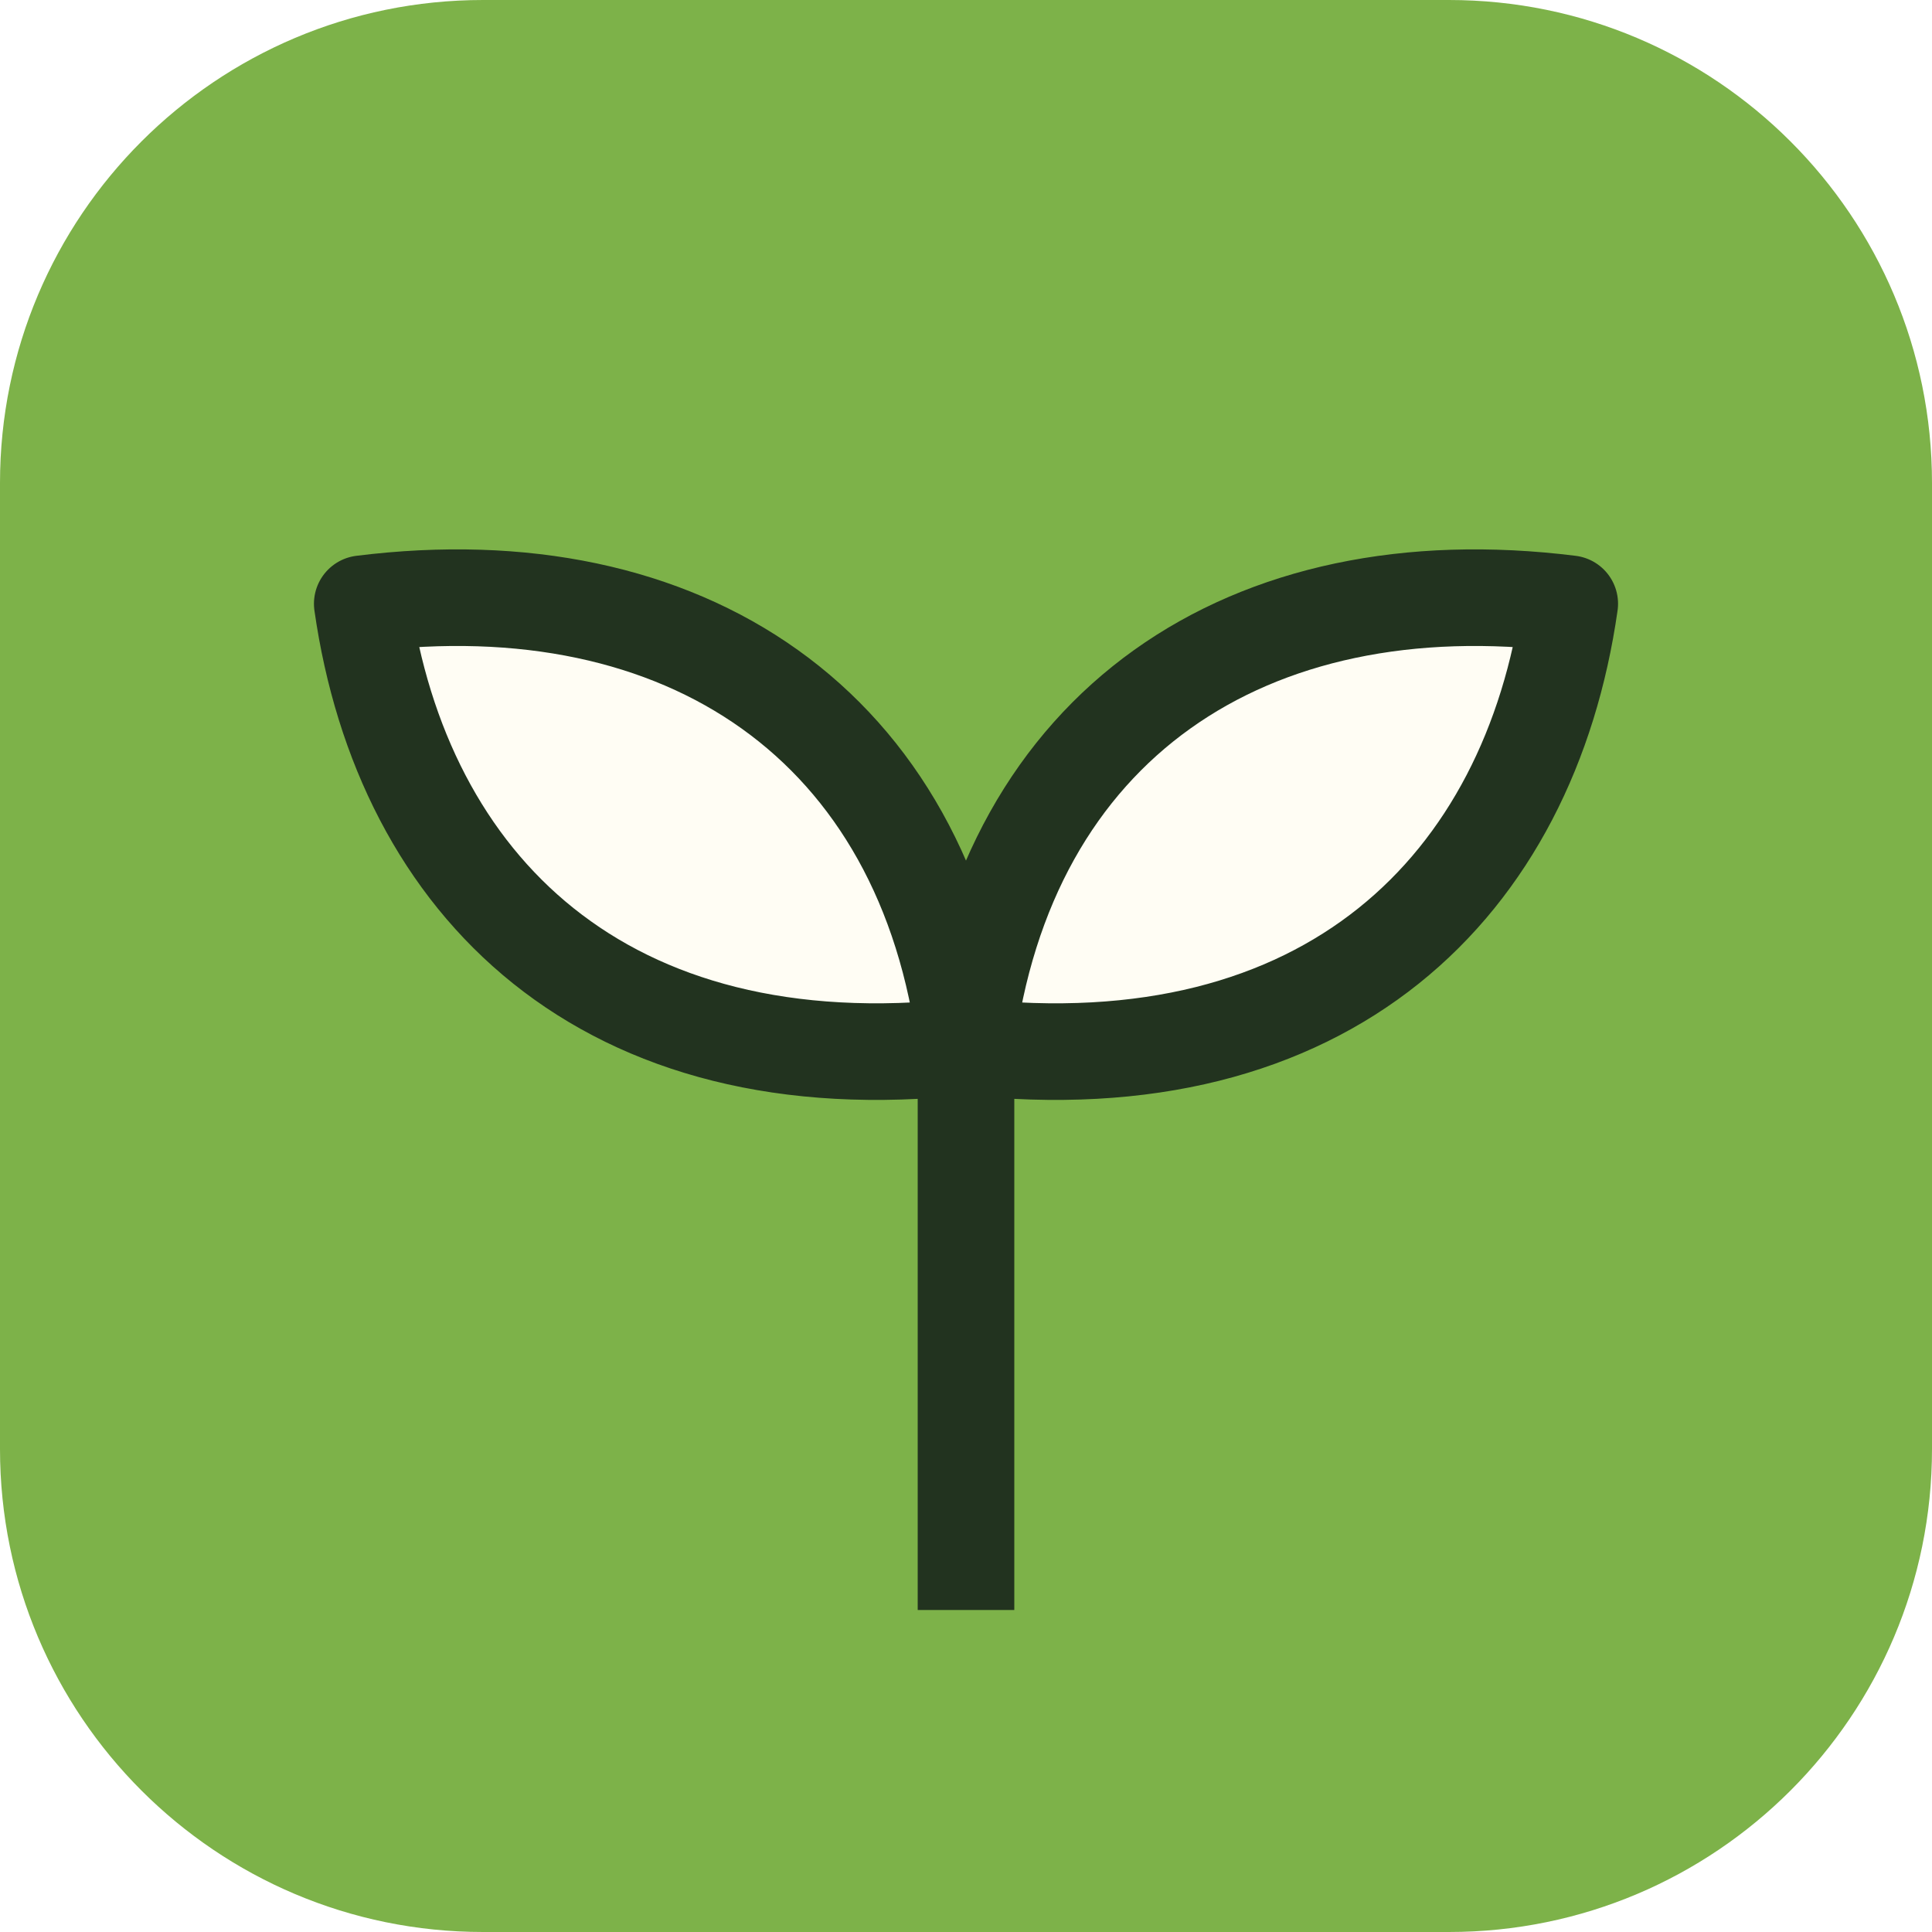
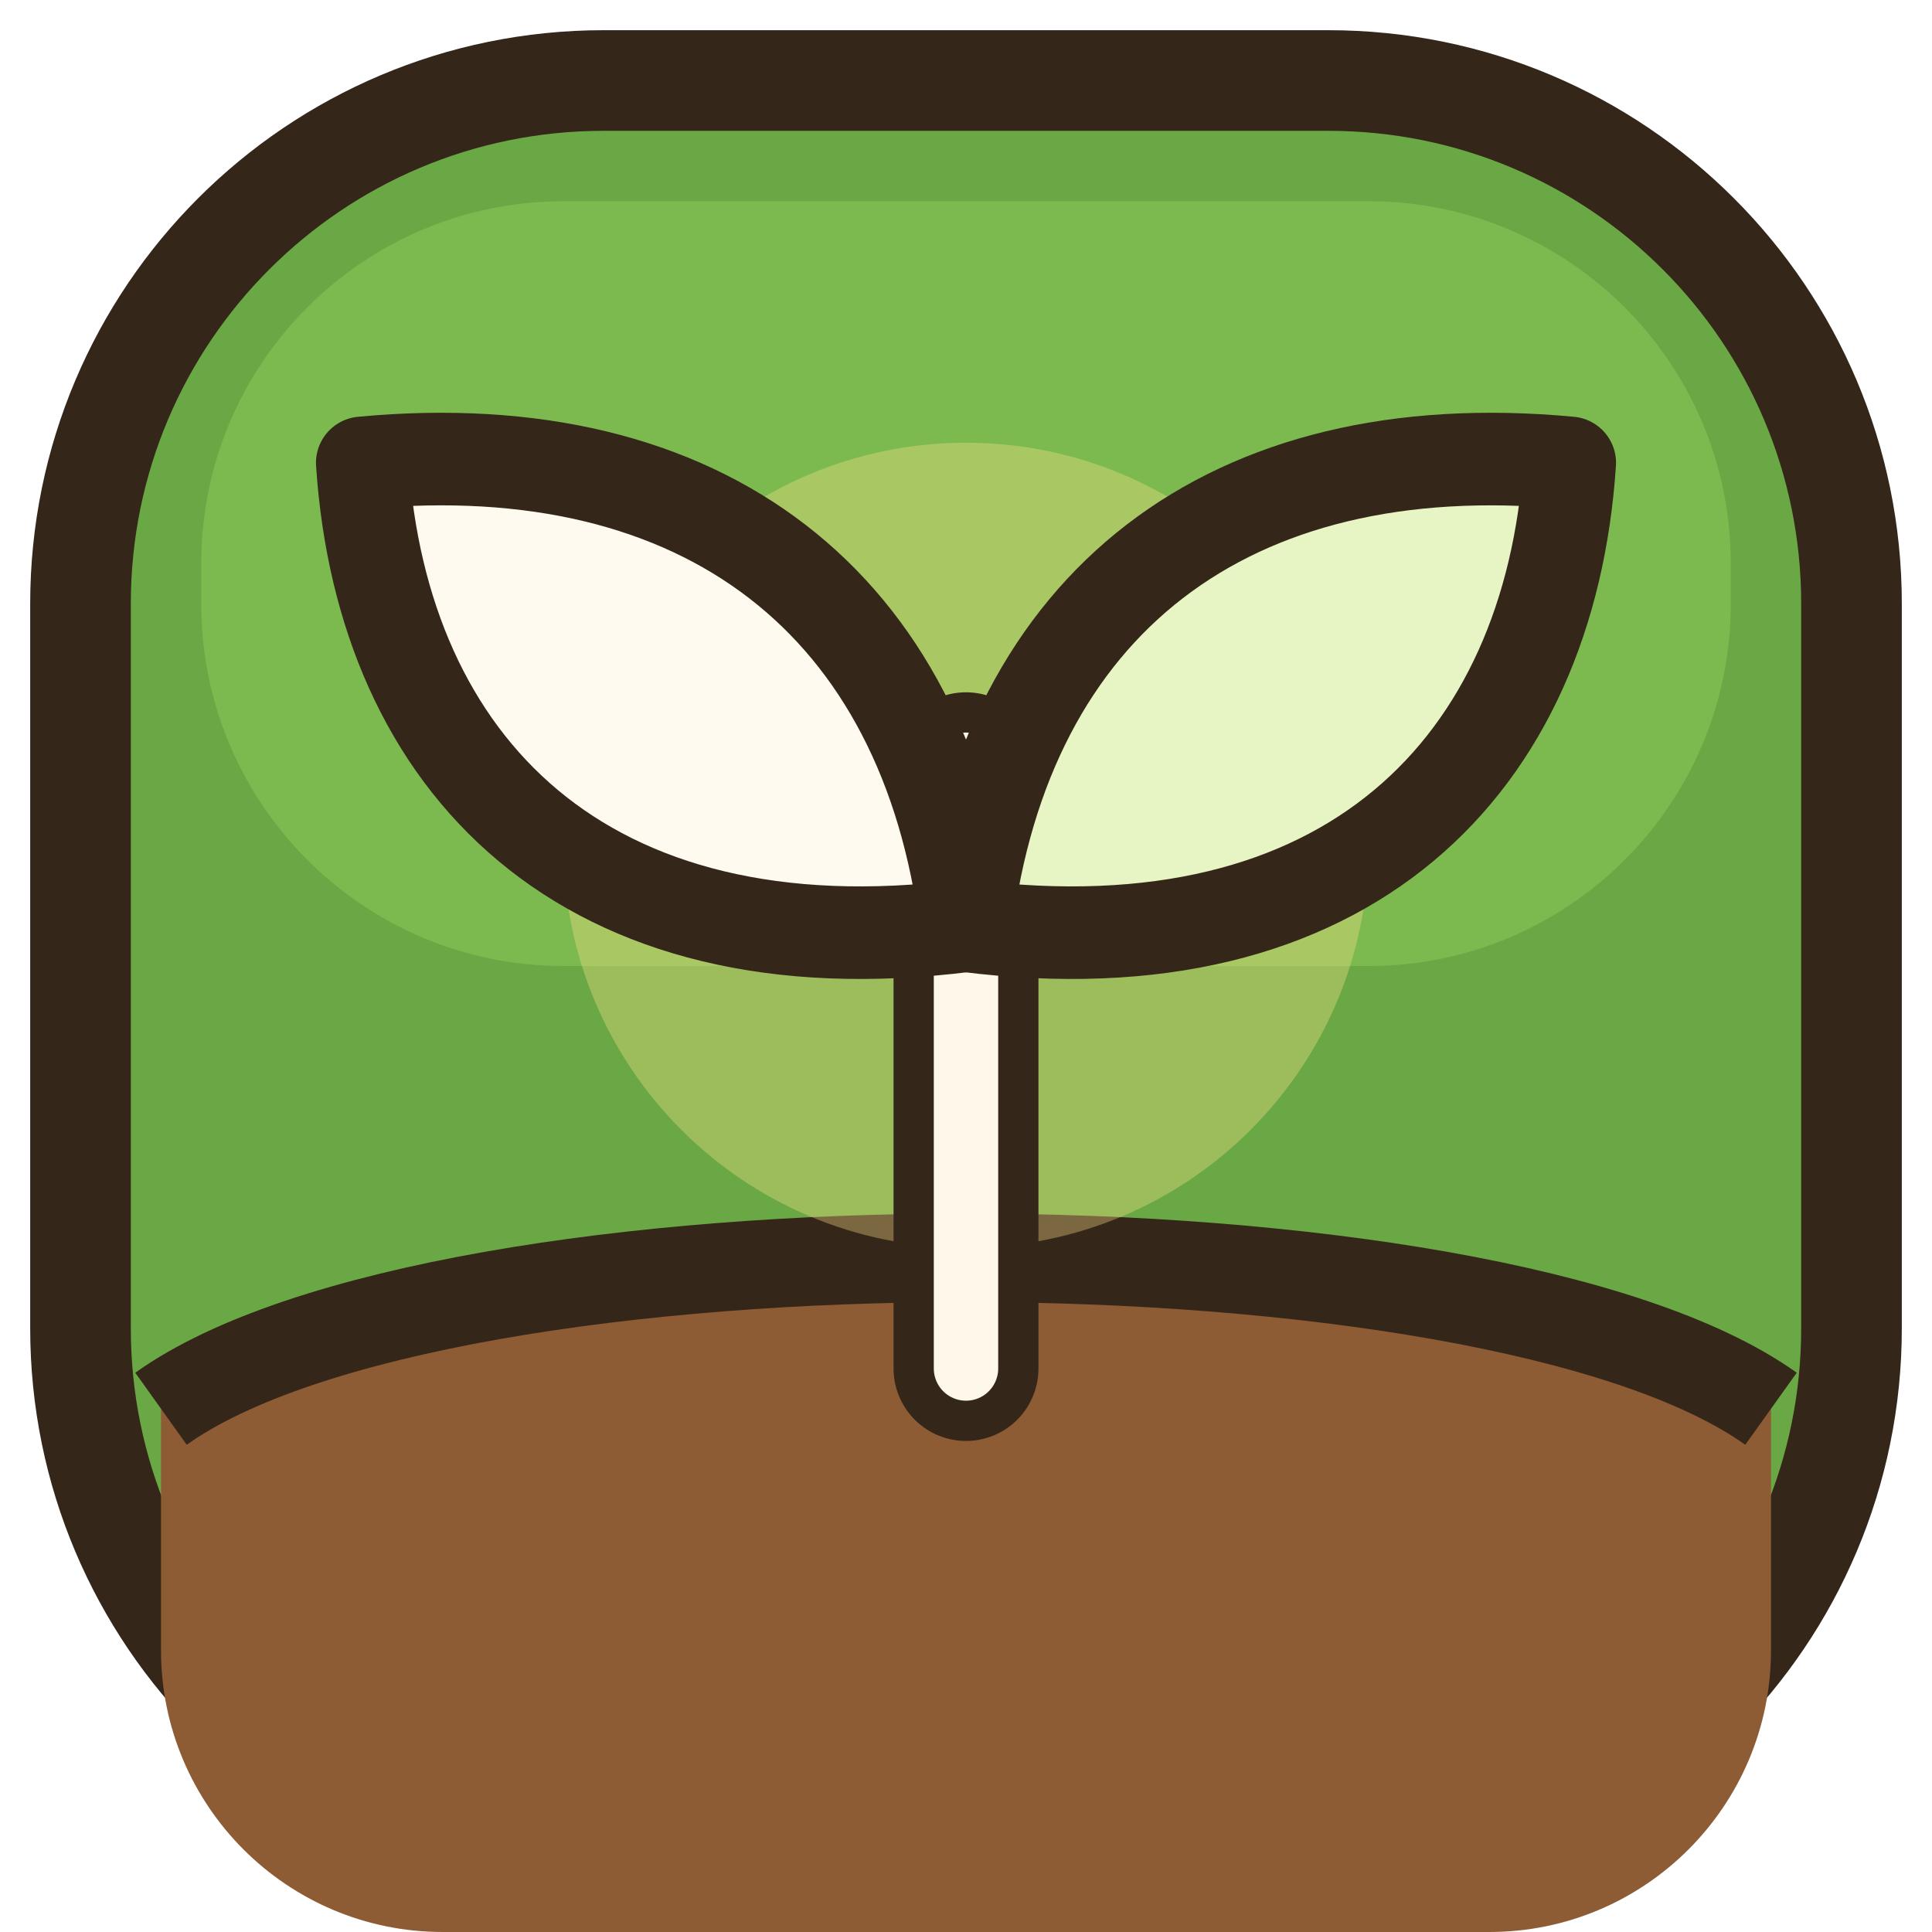
<svg xmlns="http://www.w3.org/2000/svg" viewBox="0 0 48 48">
-   <rect width="48" height="48" rx="12" fill="#7db249" />
-   <path d="M24 40V22M24 26c-9 1-14-4-15-11 8-1 14 3 15 11zM24 26c9 1 14-4 15-11-8-1-14 3-15 11z" fill="#fffdf4" stroke="#22331f" stroke-width="2.4" stroke-linejoin="round" />
+   <rect x="2" y="2" width="44" height="44" rx="13" fill="#6aa845" stroke="#35261a" stroke-width="2.5" />
+   <rect x="5" y="5" width="38" height="19" rx="9" fill="#8bc95a" opacity="0.55" />
+   <path d="M4 35c7-5 33-5 40 0v6a7 7 0 0 1-7 7H11a7 7 0 0 1-7-7v-6z" fill="#8d5b34" />
+   <path d="M4 35c7-5 33-5 40 0" fill="none" stroke="#35261a" stroke-width="2.2" />
+   <circle cx="24" cy="21" r="10" fill="#fde386" opacity="0.35" />
+   <path d="M24 34V19" fill="none" stroke="#35261a" stroke-width="3.6" stroke-linecap="round" />
+   <path d="M24 34V19" fill="none" stroke="#fdf8ea" stroke-width="1.6" stroke-linecap="round" />
+   <path d="M24 23c-9.5 1.2-14.5-4-15-11.5 8.5-.8 14 3.5 15 11.5z" fill="#fffaf0" stroke="#35261a" stroke-width="2.3" stroke-linejoin="round" />
+   <path d="M24 23c9.5 1.2 14.5-4 15-11.5-8.5-.8-14 3.5-15 11.5z" fill="#e7f5c4" stroke="#35261a" stroke-width="2.3" stroke-linejoin="round" />
</svg>
